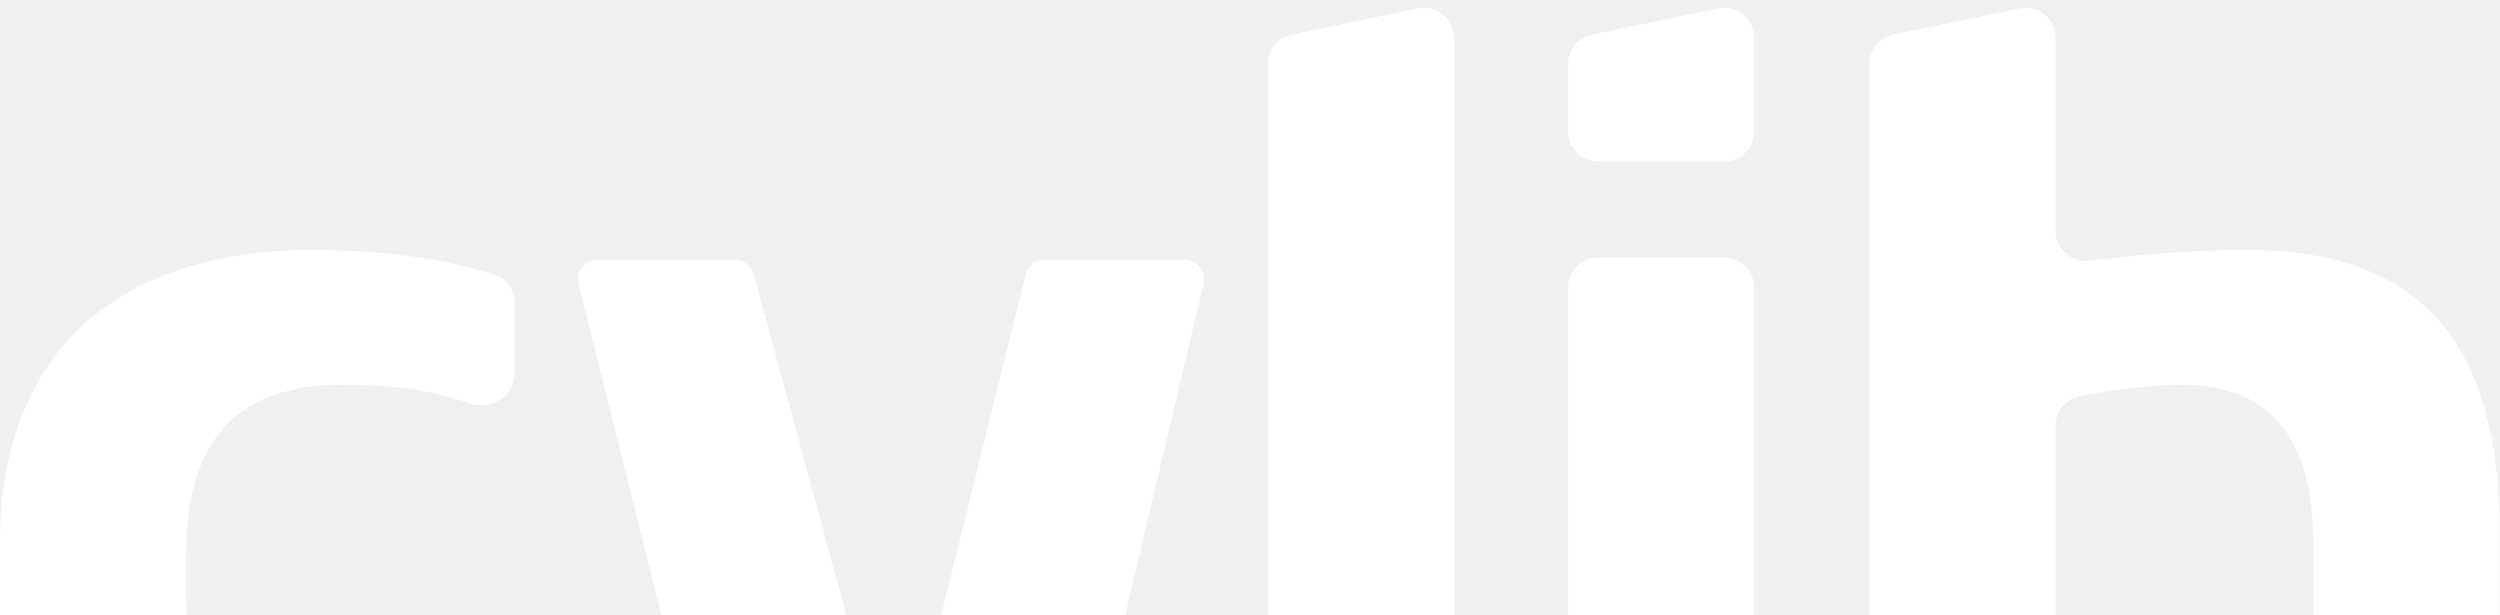
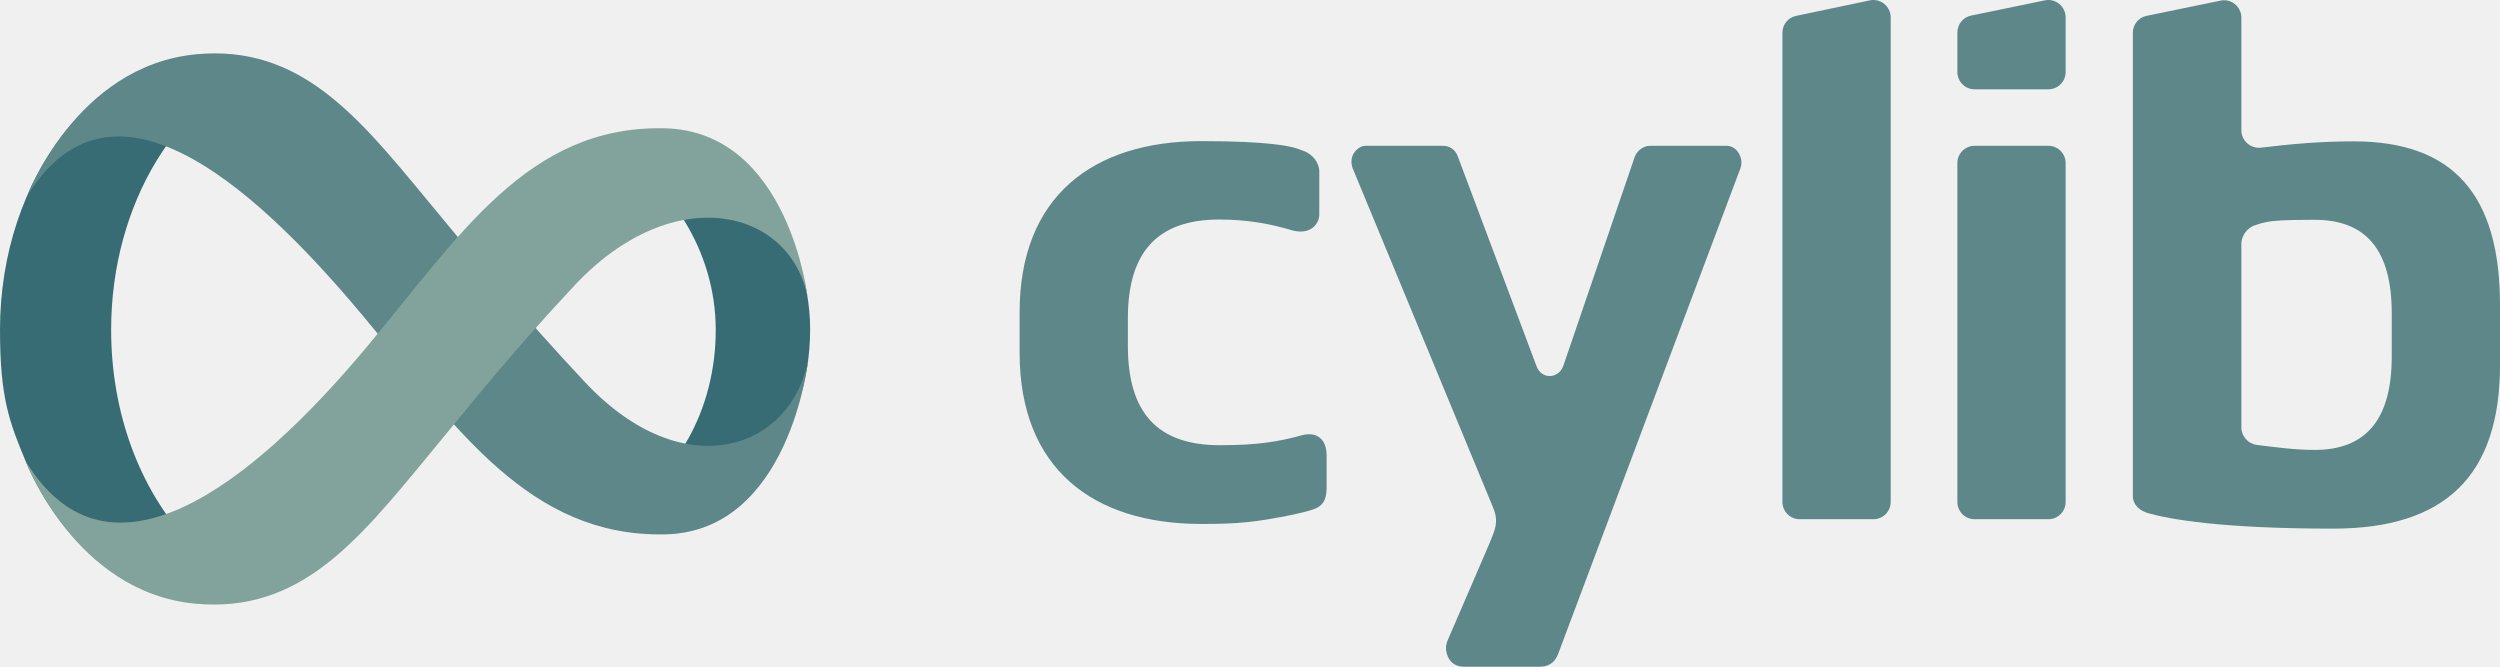
- <svg xmlns="http://www.w3.org/2000/svg" width="1213" height="298" viewBox="0 0 1213 298" fill="none">
-   <path d="M688.018 4.103C697.004 2.244 705.431 9.105 705.431 18.281V421.74C705.431 429.737 698.949 436.219 690.952 436.219H629.641C621.644 436.219 615.162 429.737 615.162 421.74V30.968C615.162 24.103 619.984 18.181 626.707 16.79L688.018 4.103Z" fill="white" />
-   <path d="M833.7 4.103C842.686 2.244 851.112 9.105 851.112 18.281V63.861C851.112 71.858 844.63 78.34 836.634 78.34H775.322C767.326 78.34 760.844 71.858 760.844 63.861V30.968C760.844 24.103 765.665 18.181 772.389 16.79L833.7 4.103ZM836.634 125.001C844.63 125.001 851.112 131.484 851.112 139.48V421.74C851.112 429.737 844.63 436.219 836.634 436.219H775.322C767.326 436.219 760.844 429.737 760.844 421.74V139.48C760.844 131.484 767.326 125.001 775.322 125.001H836.634Z" fill="white" />
-   <path d="M907.072 30.968C907.072 24.103 911.894 18.181 918.617 16.79L979.929 4.103C988.914 2.244 997.341 9.105 997.341 18.281V112.082C997.341 120.89 1005.14 127.643 1013.88 126.546C1038.91 123.406 1064.2 121.308 1090.73 121.308C1173.55 121.308 1212.75 165.484 1212.75 257.599V307.385C1212.75 399.501 1167.3 443.676 1073.9 443.676C1022.2 443.676 971.041 436.784 919.924 430.808C912.606 429.953 907.072 423.761 907.072 416.393V30.968ZM1009.62 192.126C1002.57 193.3 997.341 199.392 997.341 206.547V359.562C997.341 367.056 1003.06 373.314 1010.5 374.196C1026.47 376.087 1042.23 378.407 1058.35 378.407C1101.32 378.407 1122.48 352.91 1122.48 300.567V264.488C1122.48 212.216 1101.32 186.648 1058.35 186.648C1041.94 186.648 1025.89 189.418 1009.62 192.126Z" fill="white" />
-   <path d="M241.459 426.541C238.799 427.592 239.418 427.344 234.328 428.888C210.348 436.166 182.093 439.984 151.277 439.984C61.008 439.984 0 393.89 0 297.443V263.849C0 167.402 61.008 121.309 151.277 121.309C185.015 121.309 215.282 125.228 240.387 133.515C246.029 135.378 249.642 140.766 249.642 146.708V181.39C249.642 192.275 238.014 199.317 227.743 195.714C209.895 189.453 190.865 186.649 166.262 186.649C115.197 186.649 90.34 213.424 90.34 268.821V291.832C90.34 347.868 115.268 374.643 166.901 374.643C195.387 374.643 215.908 372.454 235.966 367.046C246.154 364.298 256.541 372.033 255.523 382.535C254.633 391.715 253.465 402.135 252.097 410.583C252.035 410.966 251.948 411.417 251.842 411.915C250.54 418.032 247.275 424.242 241.459 426.541V426.541Z" fill="white" />
-   <path d="M317.156 476.055C317.156 470.735 321.469 466.421 326.79 466.421H393.921C400.242 466.421 404.149 466.426 408.106 466.004C415.533 465.212 421.628 459.922 423.719 452.752C424.377 450.496 425.017 448.043 425.609 445.443C426.91 439.726 422.385 434.522 416.523 434.522H413.381C405.382 434.522 402.372 434.423 393.645 432.605C384.918 430.787 374.622 426.543 368.555 422.787C361.458 418.394 355.731 409.329 353.576 404.239C353.273 403.522 352.921 402.828 352.556 402.141C346.002 389.836 325.77 319.89 322.953 306.858L280.731 137.97C279.211 131.89 283.81 126 290.077 126H356.433C360.78 126 364.59 128.912 365.729 133.108L427.542 360.632C428.379 363.714 431.177 365.854 434.371 365.854V365.854C437.623 365.854 440.457 363.637 441.24 360.481L497.626 133.313C498.693 129.017 502.55 126 506.976 126H574.521C580.737 126 585.326 131.799 583.897 137.849L516.195 424.423C510.08 447.82 507.421 455.799 499.442 477.076C497.447 482.396 488.803 499.936 482.244 508.009C472.789 519.645 462.063 528.735 450.063 535.281C438.427 541.826 415.244 545.098 401.79 545.098H326.79C321.469 545.098 317.156 540.785 317.156 535.465V476.055Z" fill="white" />
+ <svg xmlns="http://www.w3.org/2000/svg" id="Ebene_2" viewBox="0 0 956 254.95">
+   <defs>
+     <style>.cls-1{fill:none;}.cls-2{fill:#82a39b;}.cls-3{fill:#5d8788;}.cls-4{fill:#376c75;}.cls-5{clip-path:url(#clippath);}</style>
+     <clipPath id="clippath">
+       <rect class="cls-1" y="20.45" width="309.8" height="211" />
+     </clipPath>
+   </defs>
+   <g id="Ebene_1-2">
+     <g id="Ebene_1-2">
+       <g class="cls-5">
+         <path class="cls-4" d="M42.5,126.15c0-48.7,25.9-89.7,60.9-101.8-6.8-2.3-13.9-3.6-21.3-3.6-45.3,0-82.1,47.2-82.1,105.4,0,26.08,3.6,35.3,9.8,50.2,13.9,33,43.2,55.8,74.4,54.1s-13.1-10.2,20.1-4.2c-12-4.1-23.9-10-33.1-20.1-17.6-19.3-28.7-48-28.7-80,0,0,0,0,0,0Z" />
+         <path class="cls-4" d="M254.3,54.75c-6.8,0-13.3,1.6-19.3,4.4,20.2,9.9,38.7,36.2,38.7,67s-15.5,57.5-37.2,67.2c5.6,2.4,11.6,3.8,17.8,3.8,30.6,0,55.5-31.9,55.5-71.2s-30-71.2-55.5-71.2h0Z" />
+         <path class="cls-3" d="M75,20.75c39.7-3.7,61.7,23.5,88.4,55.8,18.5,22.4,36.2,43.9,60.4,69.7,37.8,40.2,78.87,25.58,85.27-8.72,0,0-6.97,65.92-54.87,66.82-52.1,1-79.8-41-115.6-83.8C94.4,67.65,41.7,23.55,10.2,75.25c0,0,18.8-50.2,64.9-54.5h-.1Z" />
+         <path class="cls-2" d="M74.7,230.85c39.7,3.7,61.7-23.5,88.4-55.8,18.5-22.4,32.6-40.3,56.8-66.1,37.8-40.2,82.6-29.2,89,5.1,0,0-7.1-64.1-55-65-52.1-1-78,41-113.8,83.8-44.3,53-98.8,95.2-130.3,43.5,0,0,18.8,50.2,64.9,54.5h0Z" />
+       </g>
+       <path class="cls-3" d="M552.98,248.53c-.2-1.3.22-2.88.82-4.18h0c.7-1.6,15.1-34.9,15.7-36.4.11-.29,1.8-4.3,2-5.2,1.4-4.4,0-7.2-.8-9.3l-53.4-129c-.7-1.8-.7-3.9.2-5.5s2.69-3.2,4.6-3.2c.74,0,.2,0,.4,0h29.3c2.5,0,4.7,1.5,5.6,3.9l30.1,80.2c1.9,5.5,8.7,5.1,10.4-.2l27.2-79.6c.6-1.9,2.9-4.3,5.9-4.3h29.3c3.92,0,6.7,4.8,5.2,8.7l-69.4,184.9c-1.6,4.8-4.7,5.6-7.5,5.6h-29c-3.7-.1-6.1-2.5-6.6-6.3l-.02-.12h0Z" />
+       <path class="cls-3" d="M715,.15c4.1-.9,8,2.3,8,6.5v185.3c0,3.7-3,6.6-6.6,6.6h-28.2c-3.7,0-6.6-3-6.6-6.6V12.55c0-3.2,2.2-5.9,5.3-6.5l28.1-5.9h0Z" />
+       <path class="cls-3" d="M781.9.15h0l-28.1,5.8c-3.1.6-5.3,3.3-5.3,6.5v15.1c0,3.6,2.9,6.6,6.6,6.6h28.2c3.6,0,6.6-2.9,6.6-6.6V6.65c0-4.2-3.9-7.4-8-6.5ZM783.3,55.75h-28.2c-3.6,0-6.6,2.9-6.6,6.6v129.6c0,3.6,2.9,6.6,6.6,6.6h28.2c3.6,0,6.6-2.9,6.6-6.6V62.35c0-3.6-2.9-6.6-6.6-6.6Z" />
+       <path class="cls-3" d="M900,54.05c-12.2,0-23.8,1-35.3,2.4-4,.5-7.6-2.6-7.6-6.6V6.75c0-4.2-3.9-7.4-8-6.5l-28.2,5.8c-3.1.6-5.3,3.3-5.3,6.5v177.1c0,3.4,2.6,5.67,5.9,6.6,8.17,2.3,27.8,5.9,70.7,5.9s63.8-20.3,63.8-62.6v-22.9c0-42.3-18-62.6-56-62.6ZM914.6,136.35c0,24-9.8,35.7-29.5,35.7-7.4,0-14.7-1-22-1.9-3.4-.4-6-3.3-6-6.7v-70.3c0-2.37,1.45-4.8,3.45-6.15.2-.14.4-.27.61-.37.41-.23.85-.39,1.29-.53h0c2.24-.82,4.38-1.21,4.38-1.21h0c2.24-.49,6.33-.84,18.27-.84,19.8,0,29.5,11.7,29.5,35.7v16.6Z" />
+       <path class="cls-3" d="M498.2,166.35c-9.3,2.6-17.58,3.9-31.7,3.9-23.8,0-35.2-12.3-35.2-38v-10.6c0-25.4,11.5-37.7,34.9-37.7,11.3,0,19.95,1.75,28.2,4.2,6.6,1.7,10.3-2.4,10.1-6.6v-15.9c0-3.5-2.51-6.36-5.3-7.65,0,0-1.77-.71-2.69-1.02,0,0,0,0,0,0-2.63-1.02-10.91-3.02-37.11-3.02-41.5,0-69.5,21.2-69.5,65.5v15.4c0,44.3,28,65.5,69.5,65.5,14.48,0,20.88-.71,34.8-3.5,7.1-1.6,9.5-2.3,11-3.8s2-3.3,2.1-6.2v-12.7c0-6.82-4.4-9-9.1-7.8Z" />
+     </g>
+   </g>
</svg>
